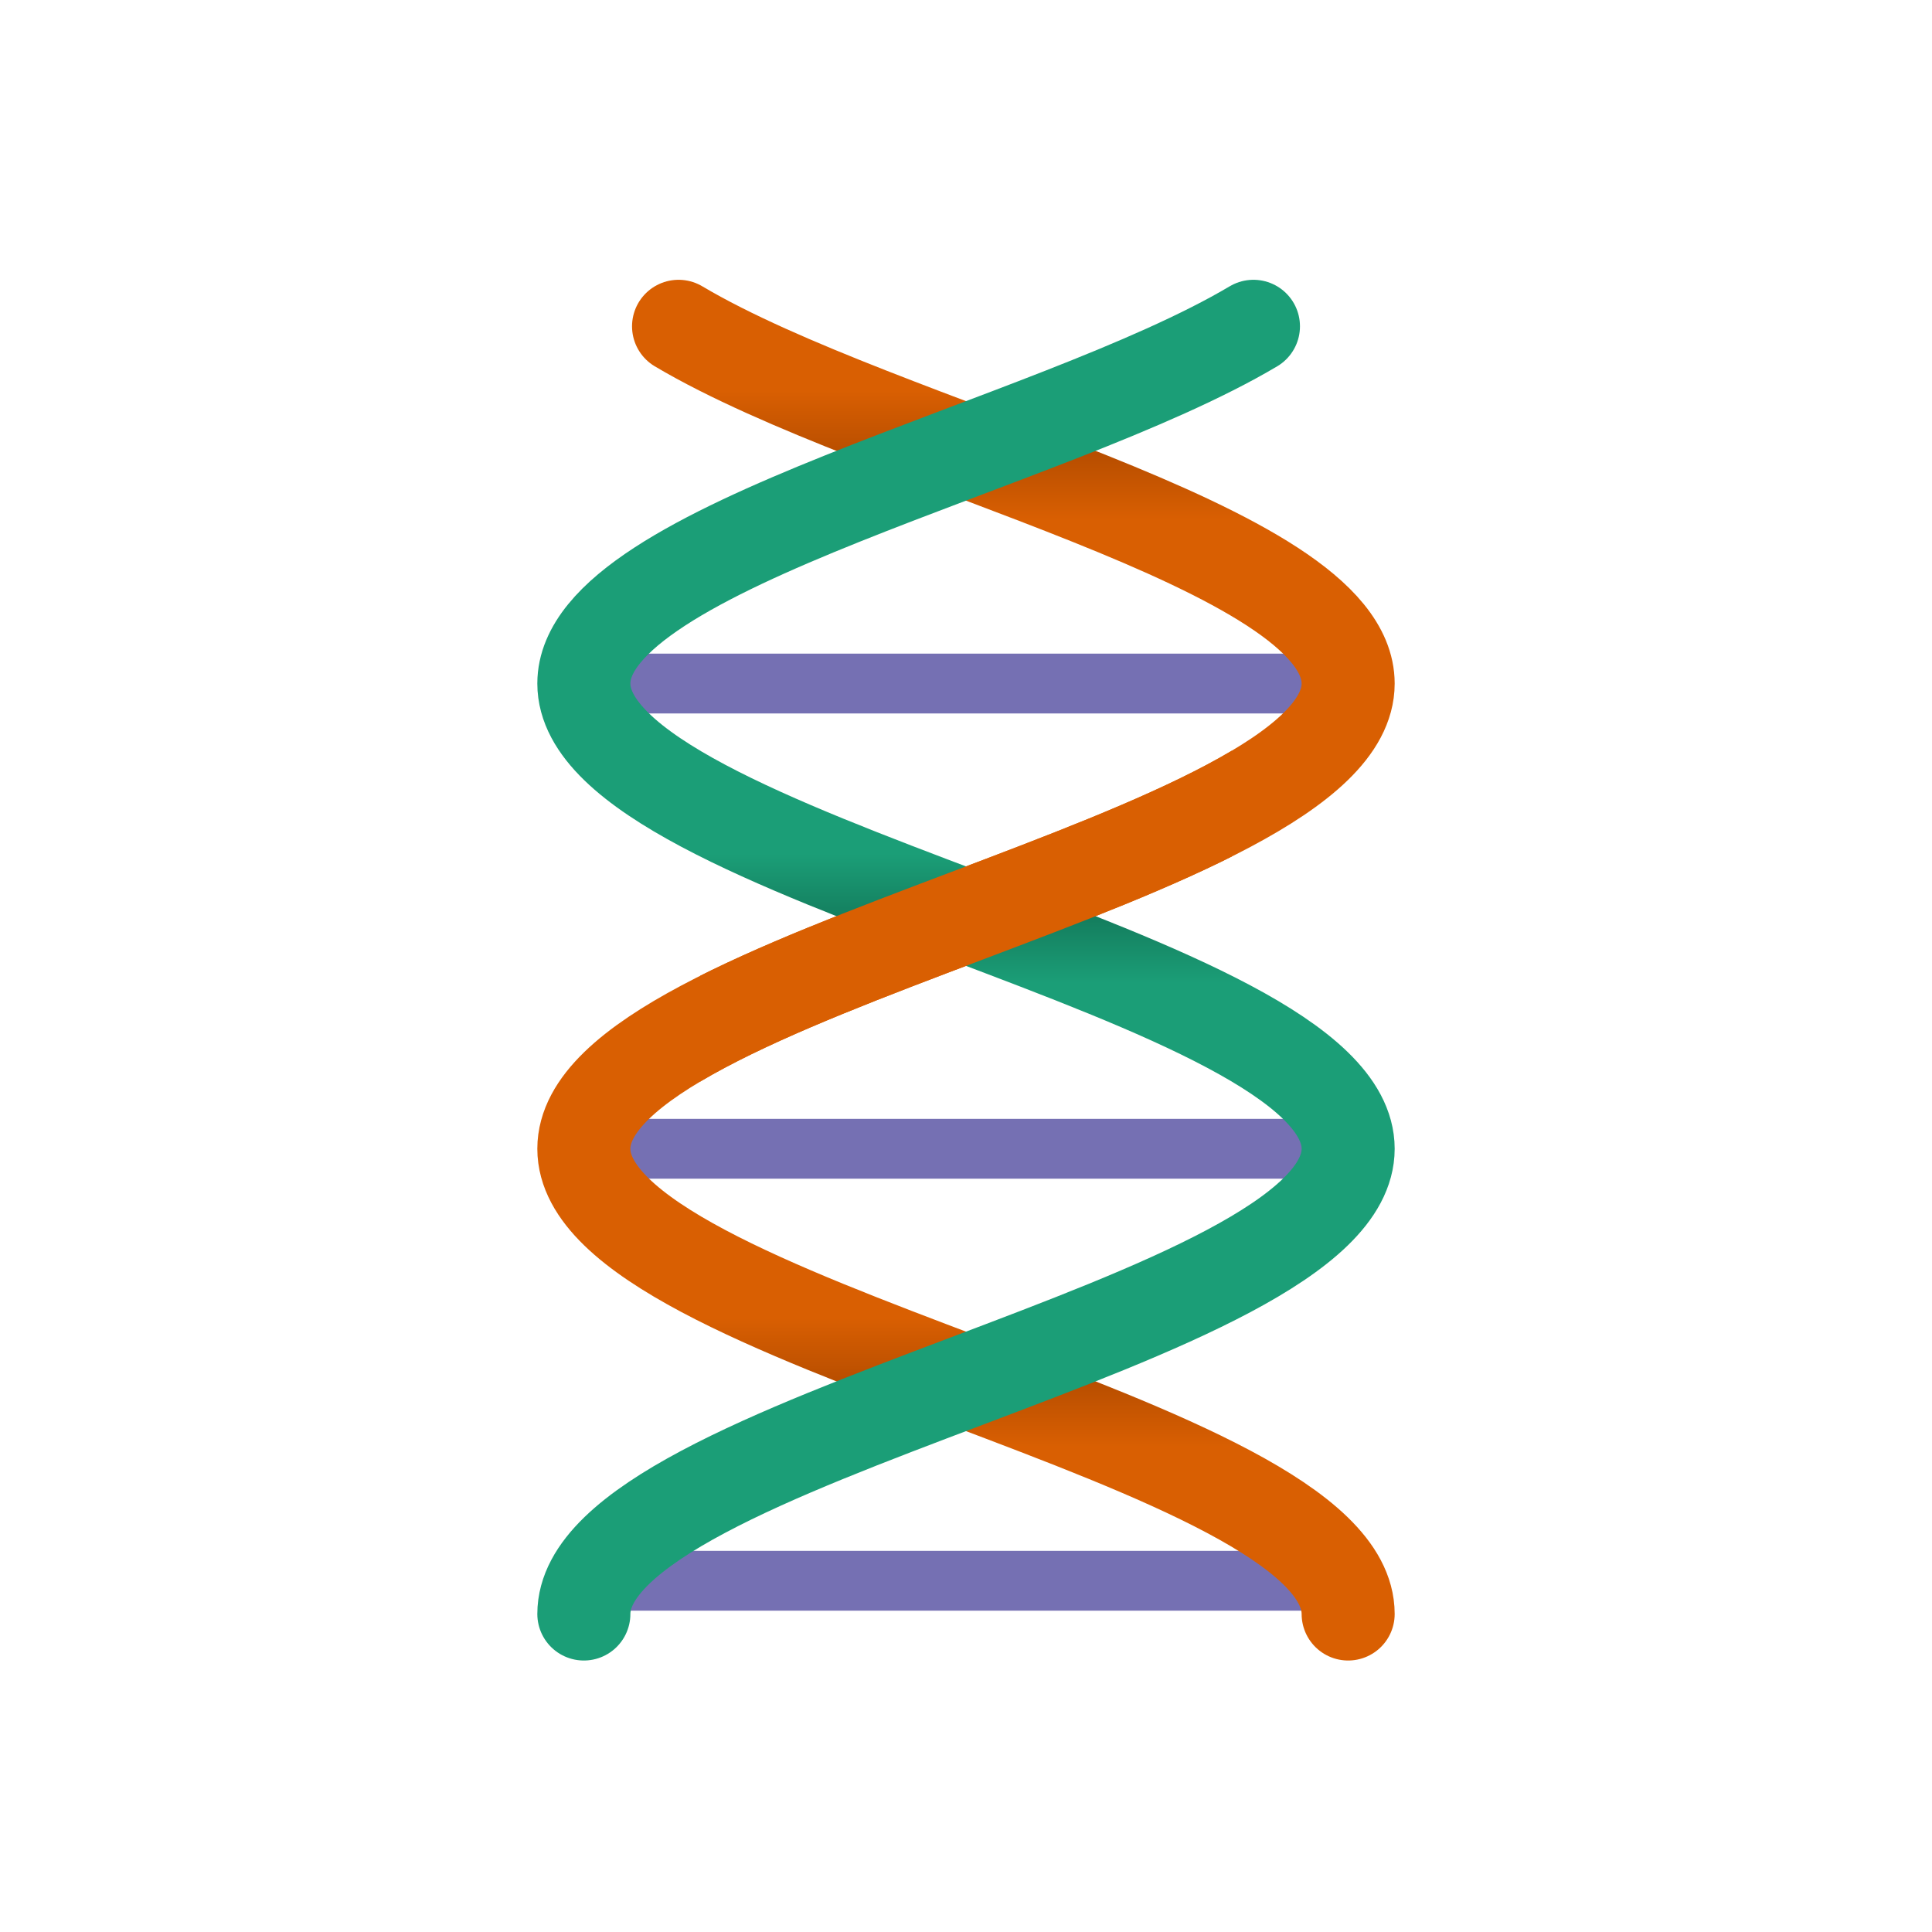
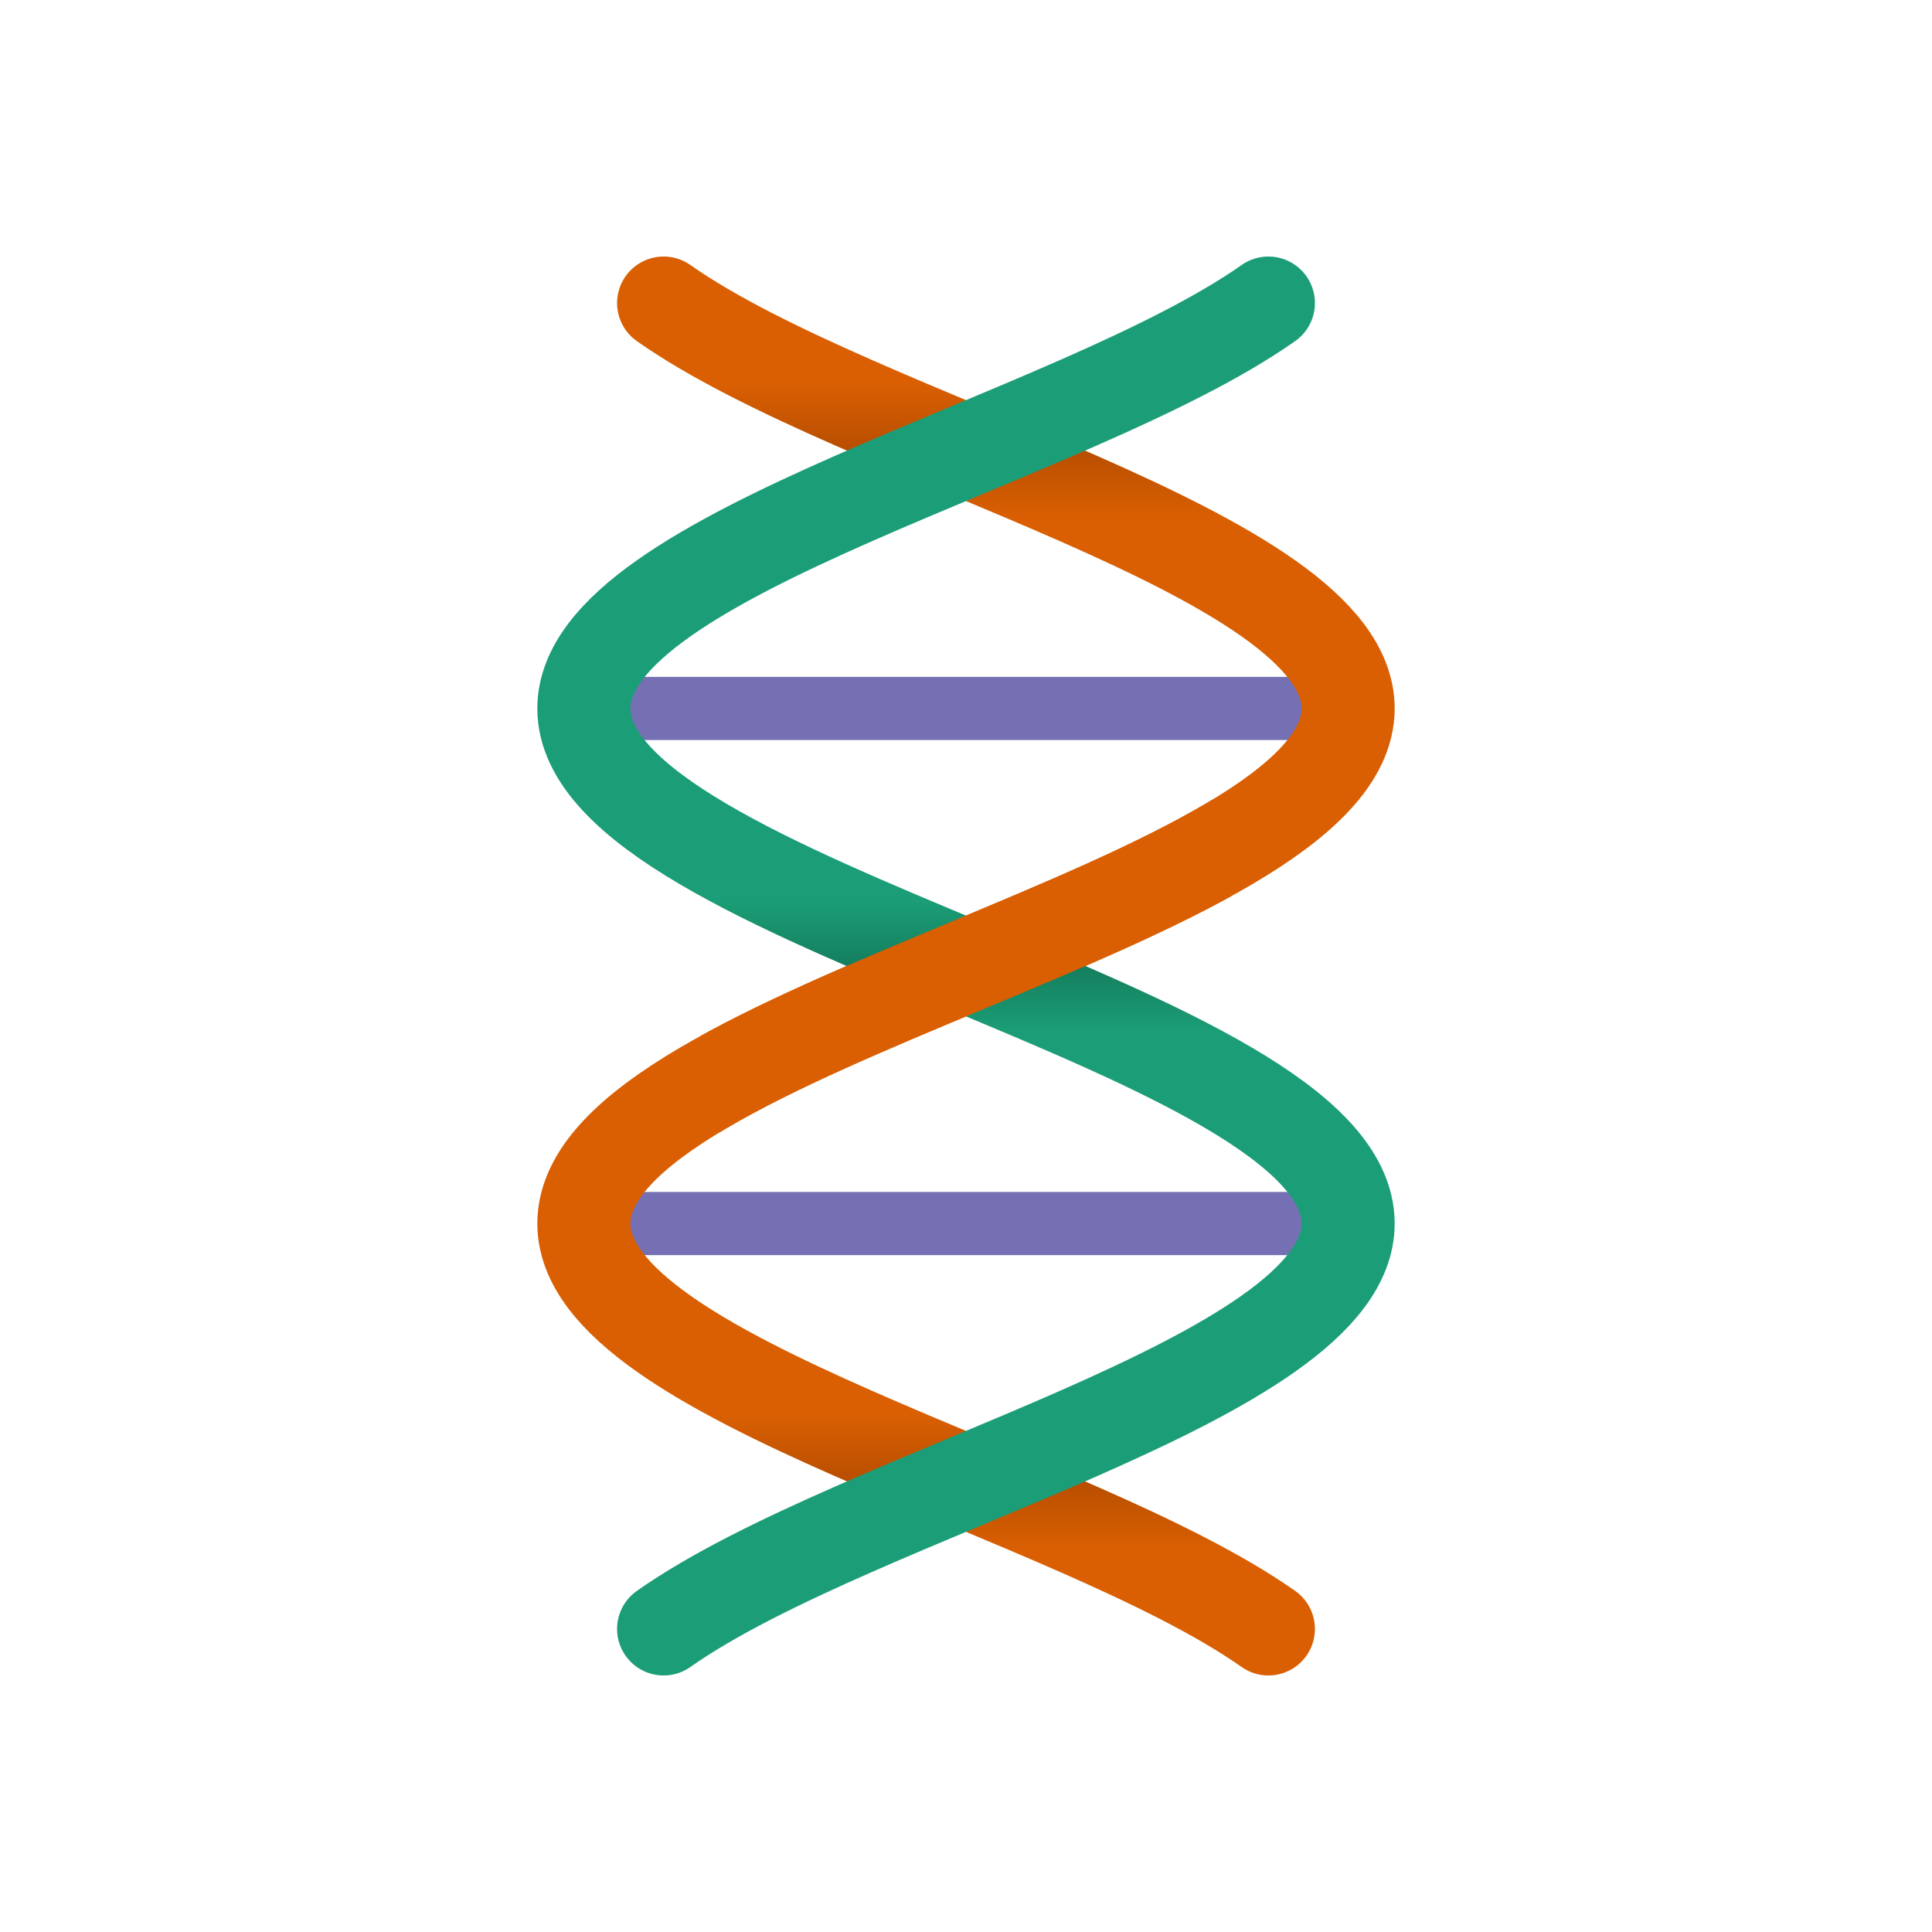
<svg xmlns="http://www.w3.org/2000/svg" viewBox="0 0 100 100">
  <defs>
    <clipPath id="biocn-over-mid">
-       <rect x="34" y="37" width="32" height="20" />
+       <rect x="34" y="40" width="32" height="20" />
    </clipPath>
-     <linearGradient id="biocn-grad-o" gradientUnits="userSpaceOnUse" x1="0" y1="89" x2="0" y2="11.5">
+     <linearGradient id="biocn-grad-o" gradientUnits="userSpaceOnUse" x1="0" y1="89.9" x2="0" y2="10.1">
      <stop offset="0%" stop-color="#d95f02" />
-       <stop offset="13%" stop-color="#d95f02" />
-       <stop offset="18%" stop-color="#b84e00" />
-       <stop offset="23%" stop-color="#d95f02" />
-       <stop offset="85%" stop-color="#d95f02" />
-       <stop offset="90%" stop-color="#b84e00" />
-       <stop offset="95%" stop-color="#d95f02" />
+       <stop offset="6.1%" stop-color="#d95f02" />
+       <stop offset="11.1%" stop-color="#b84e00" />
+       <stop offset="16.1%" stop-color="#d95f02" />
+       <stop offset="83.9%" stop-color="#d95f02" />
+       <stop offset="88.9%" stop-color="#b84e00" />
+       <stop offset="93.9%" stop-color="#d95f02" />
      <stop offset="100%" stop-color="#d95f02" />
    </linearGradient>
-     <linearGradient id="biocn-grad-g" gradientUnits="userSpaceOnUse" x1="0" y1="89" x2="0" y2="11.5">
+     <linearGradient id="biocn-grad-g" gradientUnits="userSpaceOnUse" x1="0" y1="89.9" x2="0" y2="10.1">
      <stop offset="0%" stop-color="#1b9e77" />
-       <stop offset="49%" stop-color="#1b9e77" />
-       <stop offset="54%" stop-color="#147e5e" />
-       <stop offset="59%" stop-color="#1b9e77" />
+       <stop offset="45%" stop-color="#1b9e77" />
+       <stop offset="50%" stop-color="#147e5e" />
+       <stop offset="55%" stop-color="#1b9e77" />
      <stop offset="100%" stop-color="#1b9e77" />
    </linearGradient>
  </defs>
  <g transform="translate(50 50) scale(0.86) translate(-50 -50)">
-     <g stroke="#7570b3" stroke-width="3.6" stroke-linecap="round">
-       <line x1="72" y1="87" x2="28" y2="87" />
-       <line x1="28" y1="61" x2="72" y2="61" />
-       <line x1="72" y1="33" x2="28" y2="33" />
+     <g stroke="#7570b3" stroke-width="3.8" stroke-linecap="round">
+       <line x1="28" y1="65.5" x2="72" y2="65.5" />
+       <line x1="72" y1="34.5" x2="28" y2="34.5" />
    </g>
    <g fill="none" stroke-width="5.6" stroke-linecap="round">
-       <path d="M 73 89 C 73 78.4 27 71.6 27 61 C 27 50.4 73 43.6 73 33 C 73 24.7 45 18.8 32.7 11.5" stroke="url(#biocn-grad-o)" />
-       <path d="M 27 89 C 27 78.4 73 71.6 73 61 C 73 50.4 27 43.6 27 33 C 27 24.7 55 18.8 67.3 11.5" stroke="url(#biocn-grad-g)" />
-       <path d="M 73 89 C 73 78.4 27 71.6 27 61 C 27 50.4 73 43.6 73 33 C 73 24.7 45 18.8 32.7 11.5" stroke="url(#biocn-grad-o)" clip-path="url(#biocn-over-mid)" />
+       <path d="M 68.2 89.9 C 56.4 81.6 27 74.9 27 65.5 C 27 53.7 73 46.3 73 34.5 C 73 25.1 43.6 18.4 31.8 10.1" stroke="url(#biocn-grad-o)" />
+       <path d="M 31.8 89.9 C 43.6 81.6 73 74.9 73 65.5 C 73 53.7 27 46.3 27 34.5 C 27 25.1 56.4 18.4 68.2 10.1" stroke="url(#biocn-grad-g)" />
+       <path d="M 68.2 89.9 C 56.4 81.6 27 74.9 27 65.5 C 27 53.7 73 46.3 73 34.5 C 73 25.1 43.6 18.4 31.8 10.1" stroke="url(#biocn-grad-o)" clip-path="url(#biocn-over-mid)" />
    </g>
  </g>
</svg>
